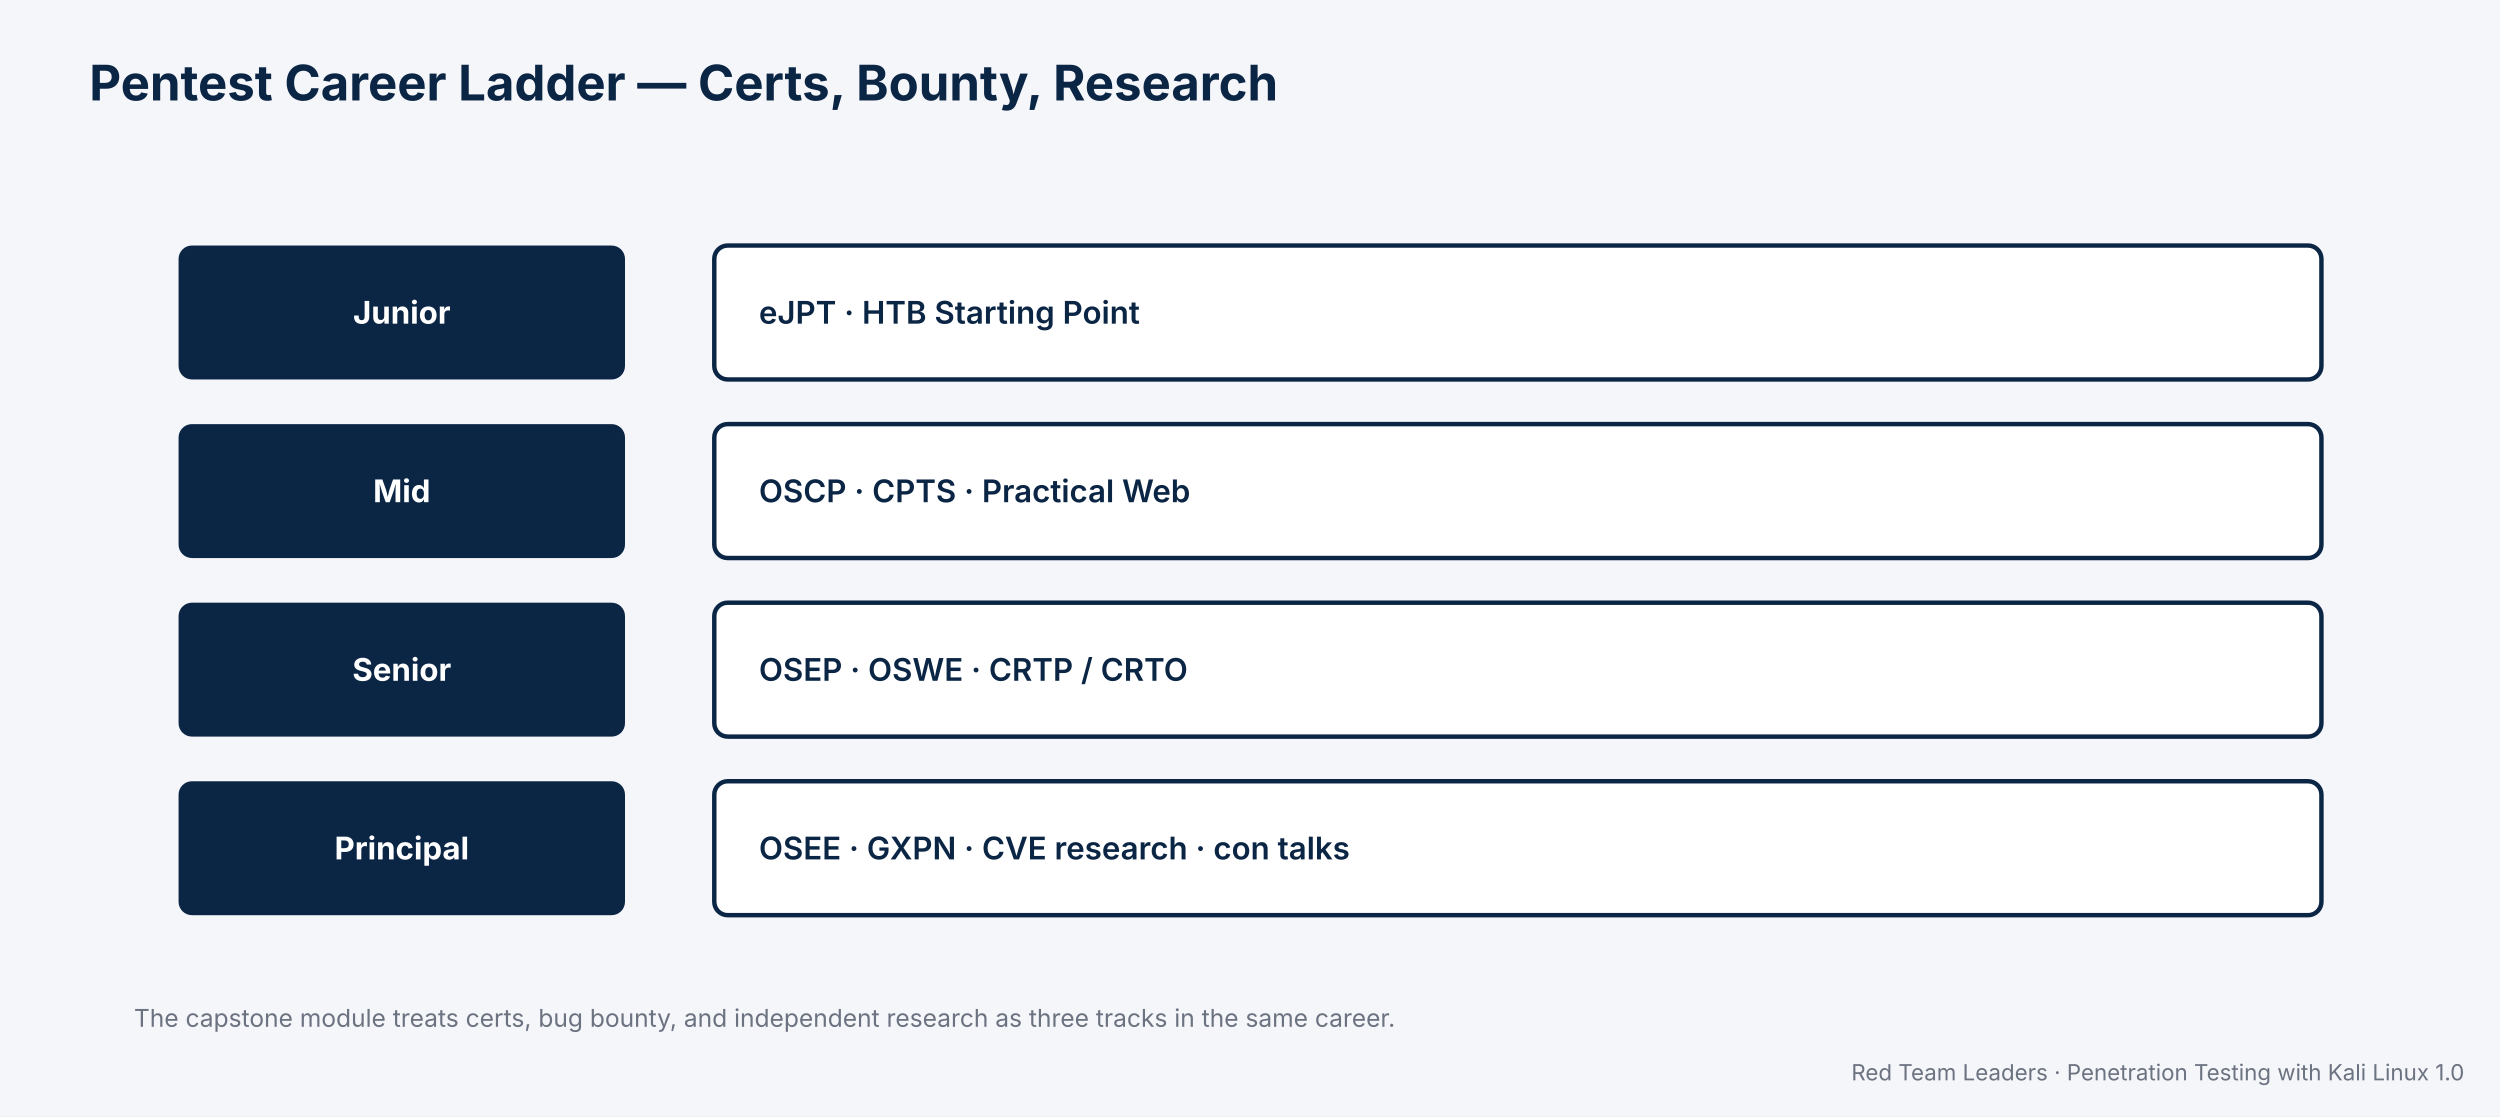
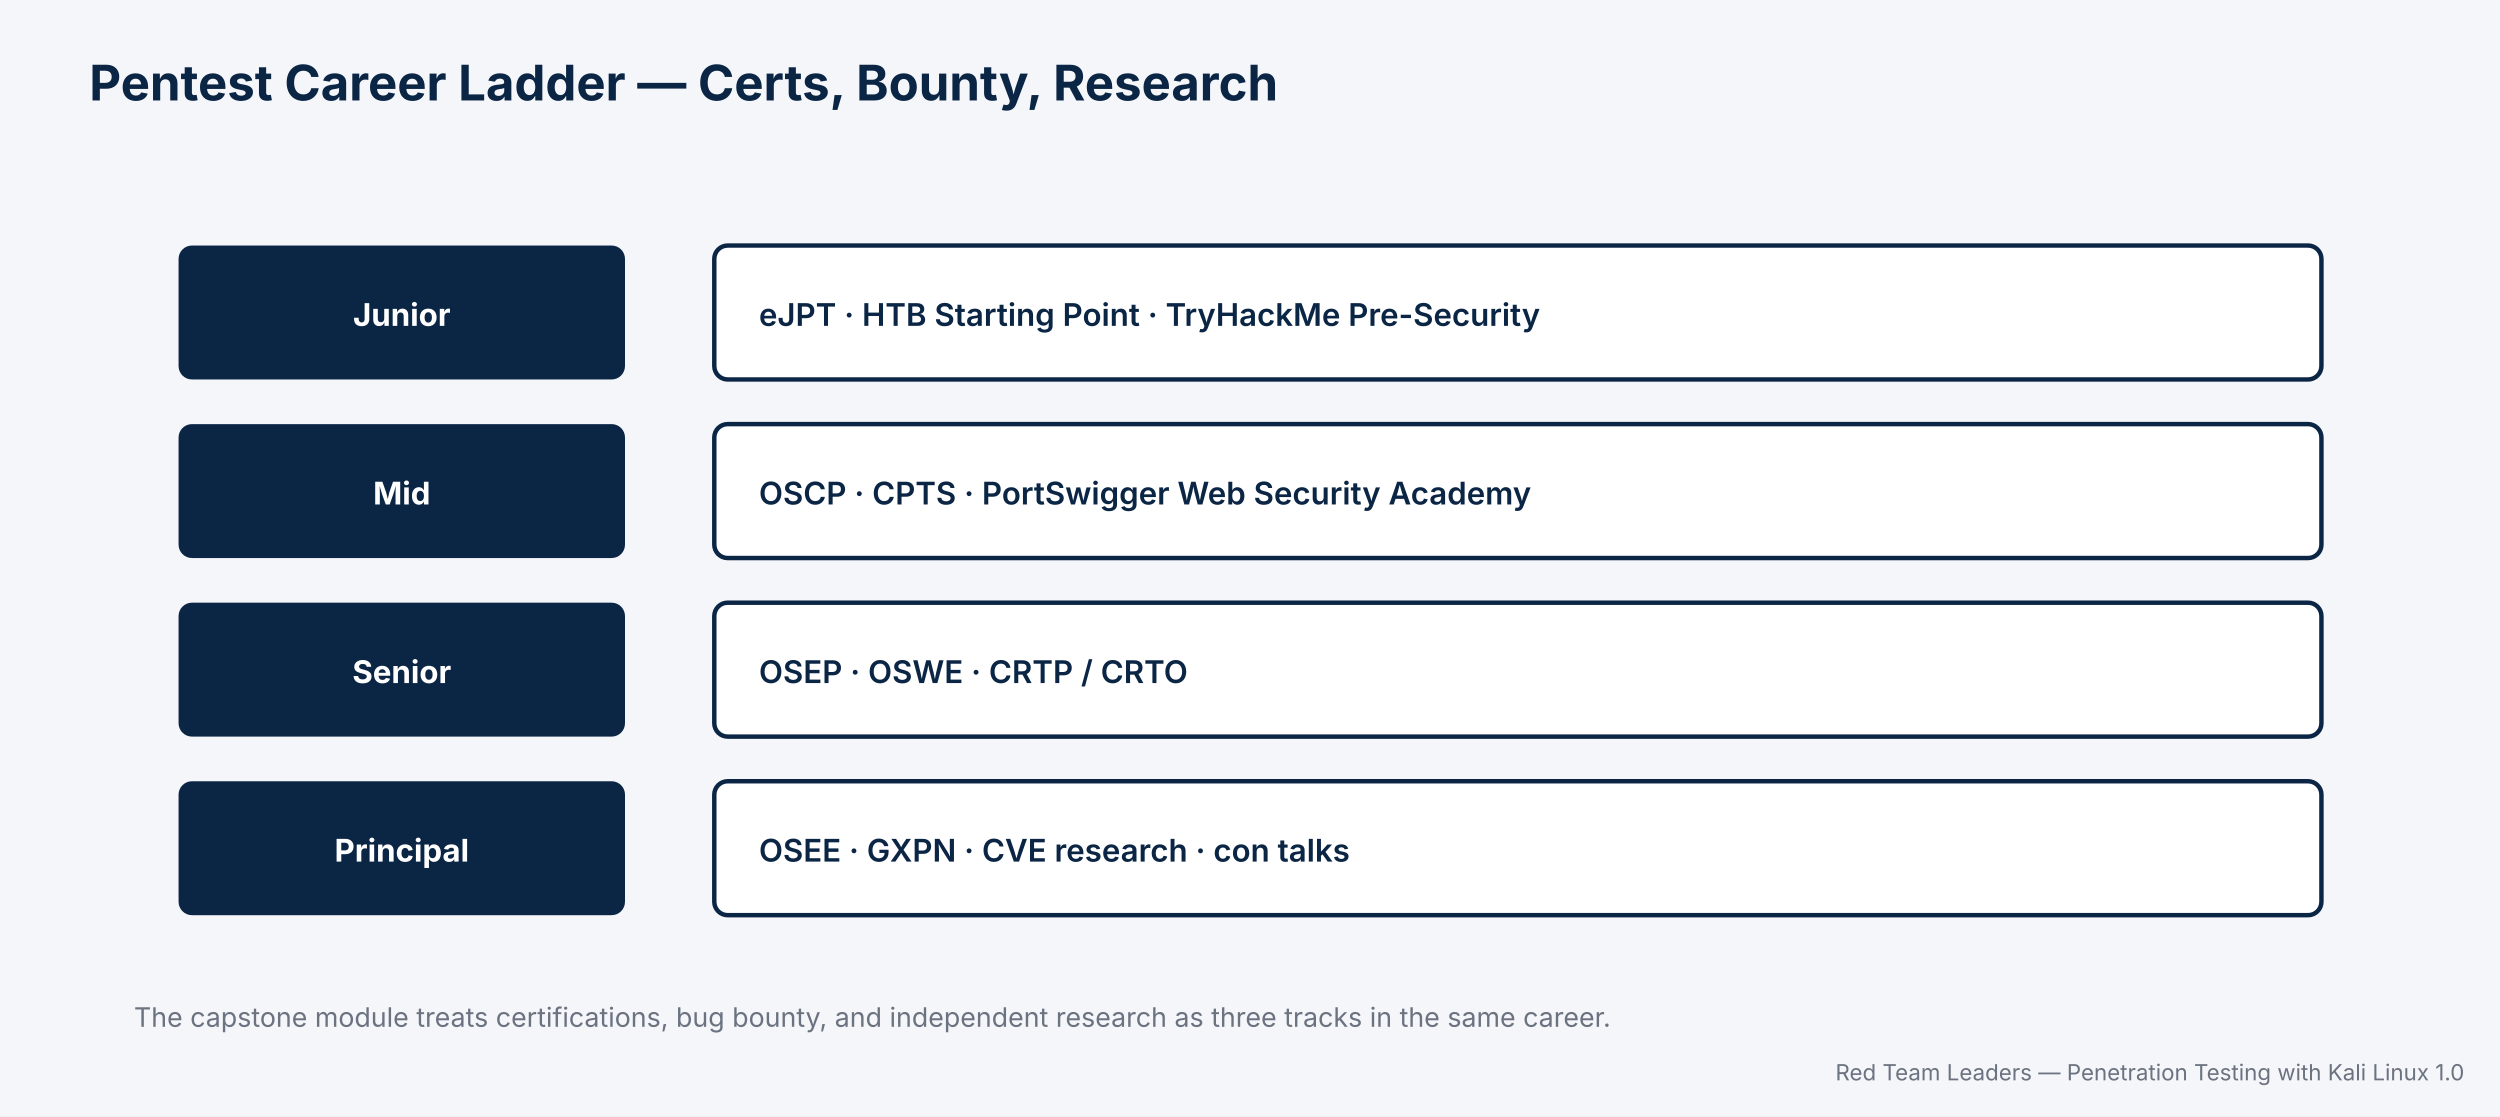
<svg xmlns="http://www.w3.org/2000/svg" viewBox="0 0 1120 500" width="1120" height="500">
  <style>
  .bg { fill: #F5F6FA; }
  .box { fill: #FFFFFF; stroke: #0B2545; stroke-width: 2; }
  .box-accent { fill: #0B2545; stroke: none; }
  .box-warn { fill: #B31312; stroke: none; }
  .box-safe { fill: #0B7285; stroke: none; }
-   .title { fill: #0B2545; font: 700 22px 'Inter', 'Segoe UI', Arial, sans-serif; }
-   .label { fill: #0B2545; font: 600 14px 'Inter', 'Segoe UI', Arial, sans-serif; }
-   .label-w { fill: #FFFFFF; font: 700 14px 'Inter', 'Segoe UI', Arial, sans-serif; }
-   .small { fill: #6B7280; font: 400 11px 'Inter', 'Segoe UI', Arial, sans-serif; }
+   .box-amber { fill: #D97706; stroke: none; }
+   .title { fill: #0B2545; font: 700 22px 'Inter','Segoe UI',Arial,sans-serif; }
+   .label { fill: #0B2545; font: 600 14px 'Inter','Segoe UI',Arial,sans-serif; }
+   .label-w { fill: #FFFFFF; font: 700 14px 'Inter','Segoe UI',Arial,sans-serif; }
+   .label-sm { fill: #FFFFFF; font: 700 12px 'Inter','Segoe UI',Arial,sans-serif; }
+   .small { fill: #6B7280; font: 400 12px 'Inter','Segoe UI',Arial,sans-serif; }
+   .small-w { fill: #E5E7EB; font: 400 11px 'Inter','Segoe UI',Arial,sans-serif; }
  .arrow { fill: none; stroke: #0B2545; stroke-width: 2; marker-end: url(#a); }
-   .footer { fill: #6B7280; font: 400 10px 'Inter', Arial, sans-serif; }
+   .footer { fill: #6B7280; font: 400 10px 'Inter',Arial,sans-serif; }
</style>
  <defs>
    <marker id="a" viewBox="0 0 10 10" refX="9" refY="5" markerWidth="6" markerHeight="6" orient="auto-start-reverse">
      <path d="M0,0 L10,5 L0,10 z" fill="#0B2545" />
    </marker>
  </defs>
  <rect class="bg" width="1120" height="500" />
  <text class="title" x="40" y="45">Pentest Career Ladder — Certs, Bounty, Research</text>
  <rect class="box-accent" x="80" y="110" width="200" height="60" rx="6" />
-   <text class="label-w" x="180" y="145" text-anchor="middle">Junior</text>
+   <text class="label-w" x="180" y="146" text-anchor="middle">Junior</text>
  <rect class="box" x="320" y="110" width="720" height="60" rx="6" />
-   <text class="label" x="340" y="145" text-anchor="start">eJPT · HTB Starting Point</text>
+   <text class="label" x="340" y="146" text-anchor="start">eJPT · HTB Starting Point · TryHackMe Pre-Security</text>
  <rect class="box-accent" x="80" y="190" width="200" height="60" rx="6" />
-   <text class="label-w" x="180" y="225" text-anchor="middle">Mid</text>
+   <text class="label-w" x="180" y="226" text-anchor="middle">Mid</text>
  <rect class="box" x="320" y="190" width="720" height="60" rx="6" />
-   <text class="label" x="340" y="225" text-anchor="start">OSCP · CPTS · Practical Web</text>
+   <text class="label" x="340" y="226" text-anchor="start">OSCP · CPTS · PortSwigger Web Security Academy</text>
  <rect class="box-accent" x="80" y="270" width="200" height="60" rx="6" />
-   <text class="label-w" x="180" y="305" text-anchor="middle">Senior</text>
+   <text class="label-w" x="180" y="306" text-anchor="middle">Senior</text>
  <rect class="box" x="320" y="270" width="720" height="60" rx="6" />
-   <text class="label" x="340" y="305" text-anchor="start">OSEP · OSWE · CRTP / CRTO</text>
+   <text class="label" x="340" y="306" text-anchor="start">OSEP · OSWE · CRTP / CRTO</text>
  <rect class="box-accent" x="80" y="350" width="200" height="60" rx="6" />
-   <text class="label-w" x="180" y="385" text-anchor="middle">Principal</text>
+   <text class="label-w" x="180" y="386" text-anchor="middle">Principal</text>
  <rect class="box" x="320" y="350" width="720" height="60" rx="6" />
-   <text class="label" x="340" y="385" text-anchor="start">OSEE · GXPN · CVE research · con talks</text>
-   <text class="small" x="60" y="460" text-anchor="start">The capstone module treats certs, bug bounty, and independent research as three tracks in the same career.</text>
-   <text class="footer" x="1104" y="484" text-anchor="end">Red Team Leaders · Penetration Testing with Kali Linux 1.0</text>
+   <text class="label" x="340" y="386" text-anchor="start">OSEE · GXPN · CVE research · con talks</text>
+   <text class="small" x="60" y="460" text-anchor="start">The capstone module treats certifications, bug bounty, and independent research as three tracks in the same career.</text>
+   <text class="footer" x="1104" y="484" text-anchor="end">Red Team Leaders — Penetration Testing with Kali Linux 1.0</text>
</svg>
